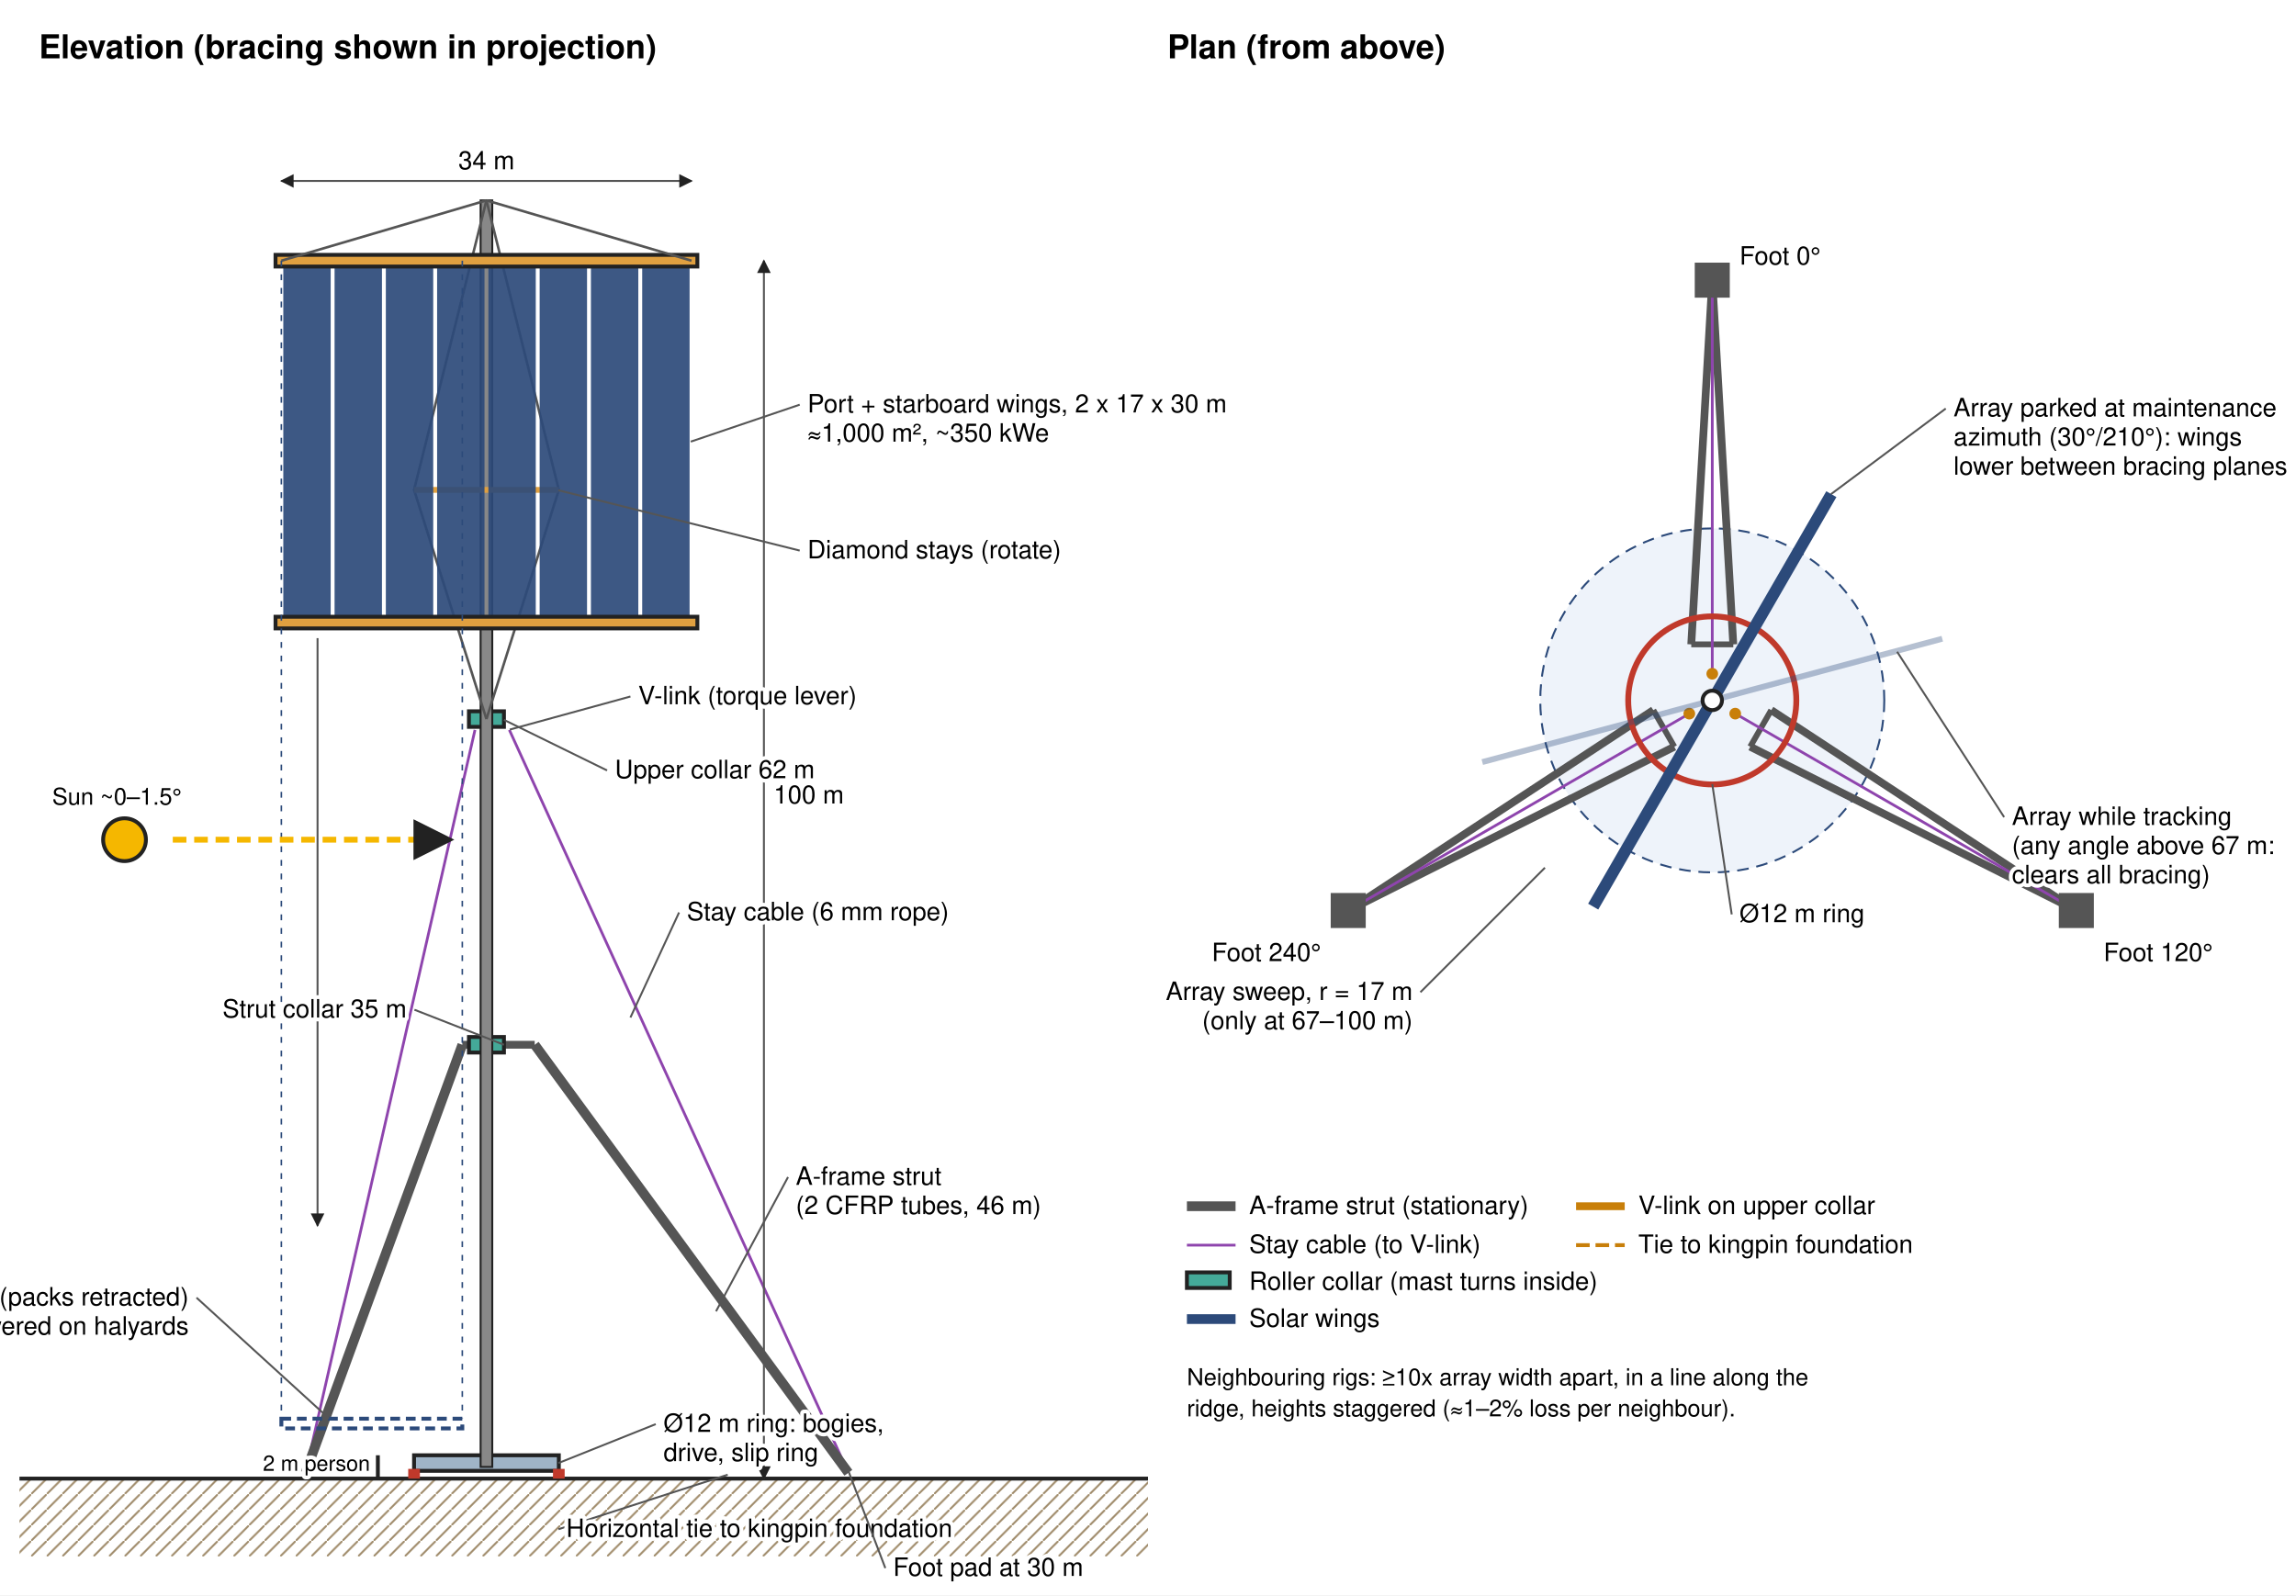
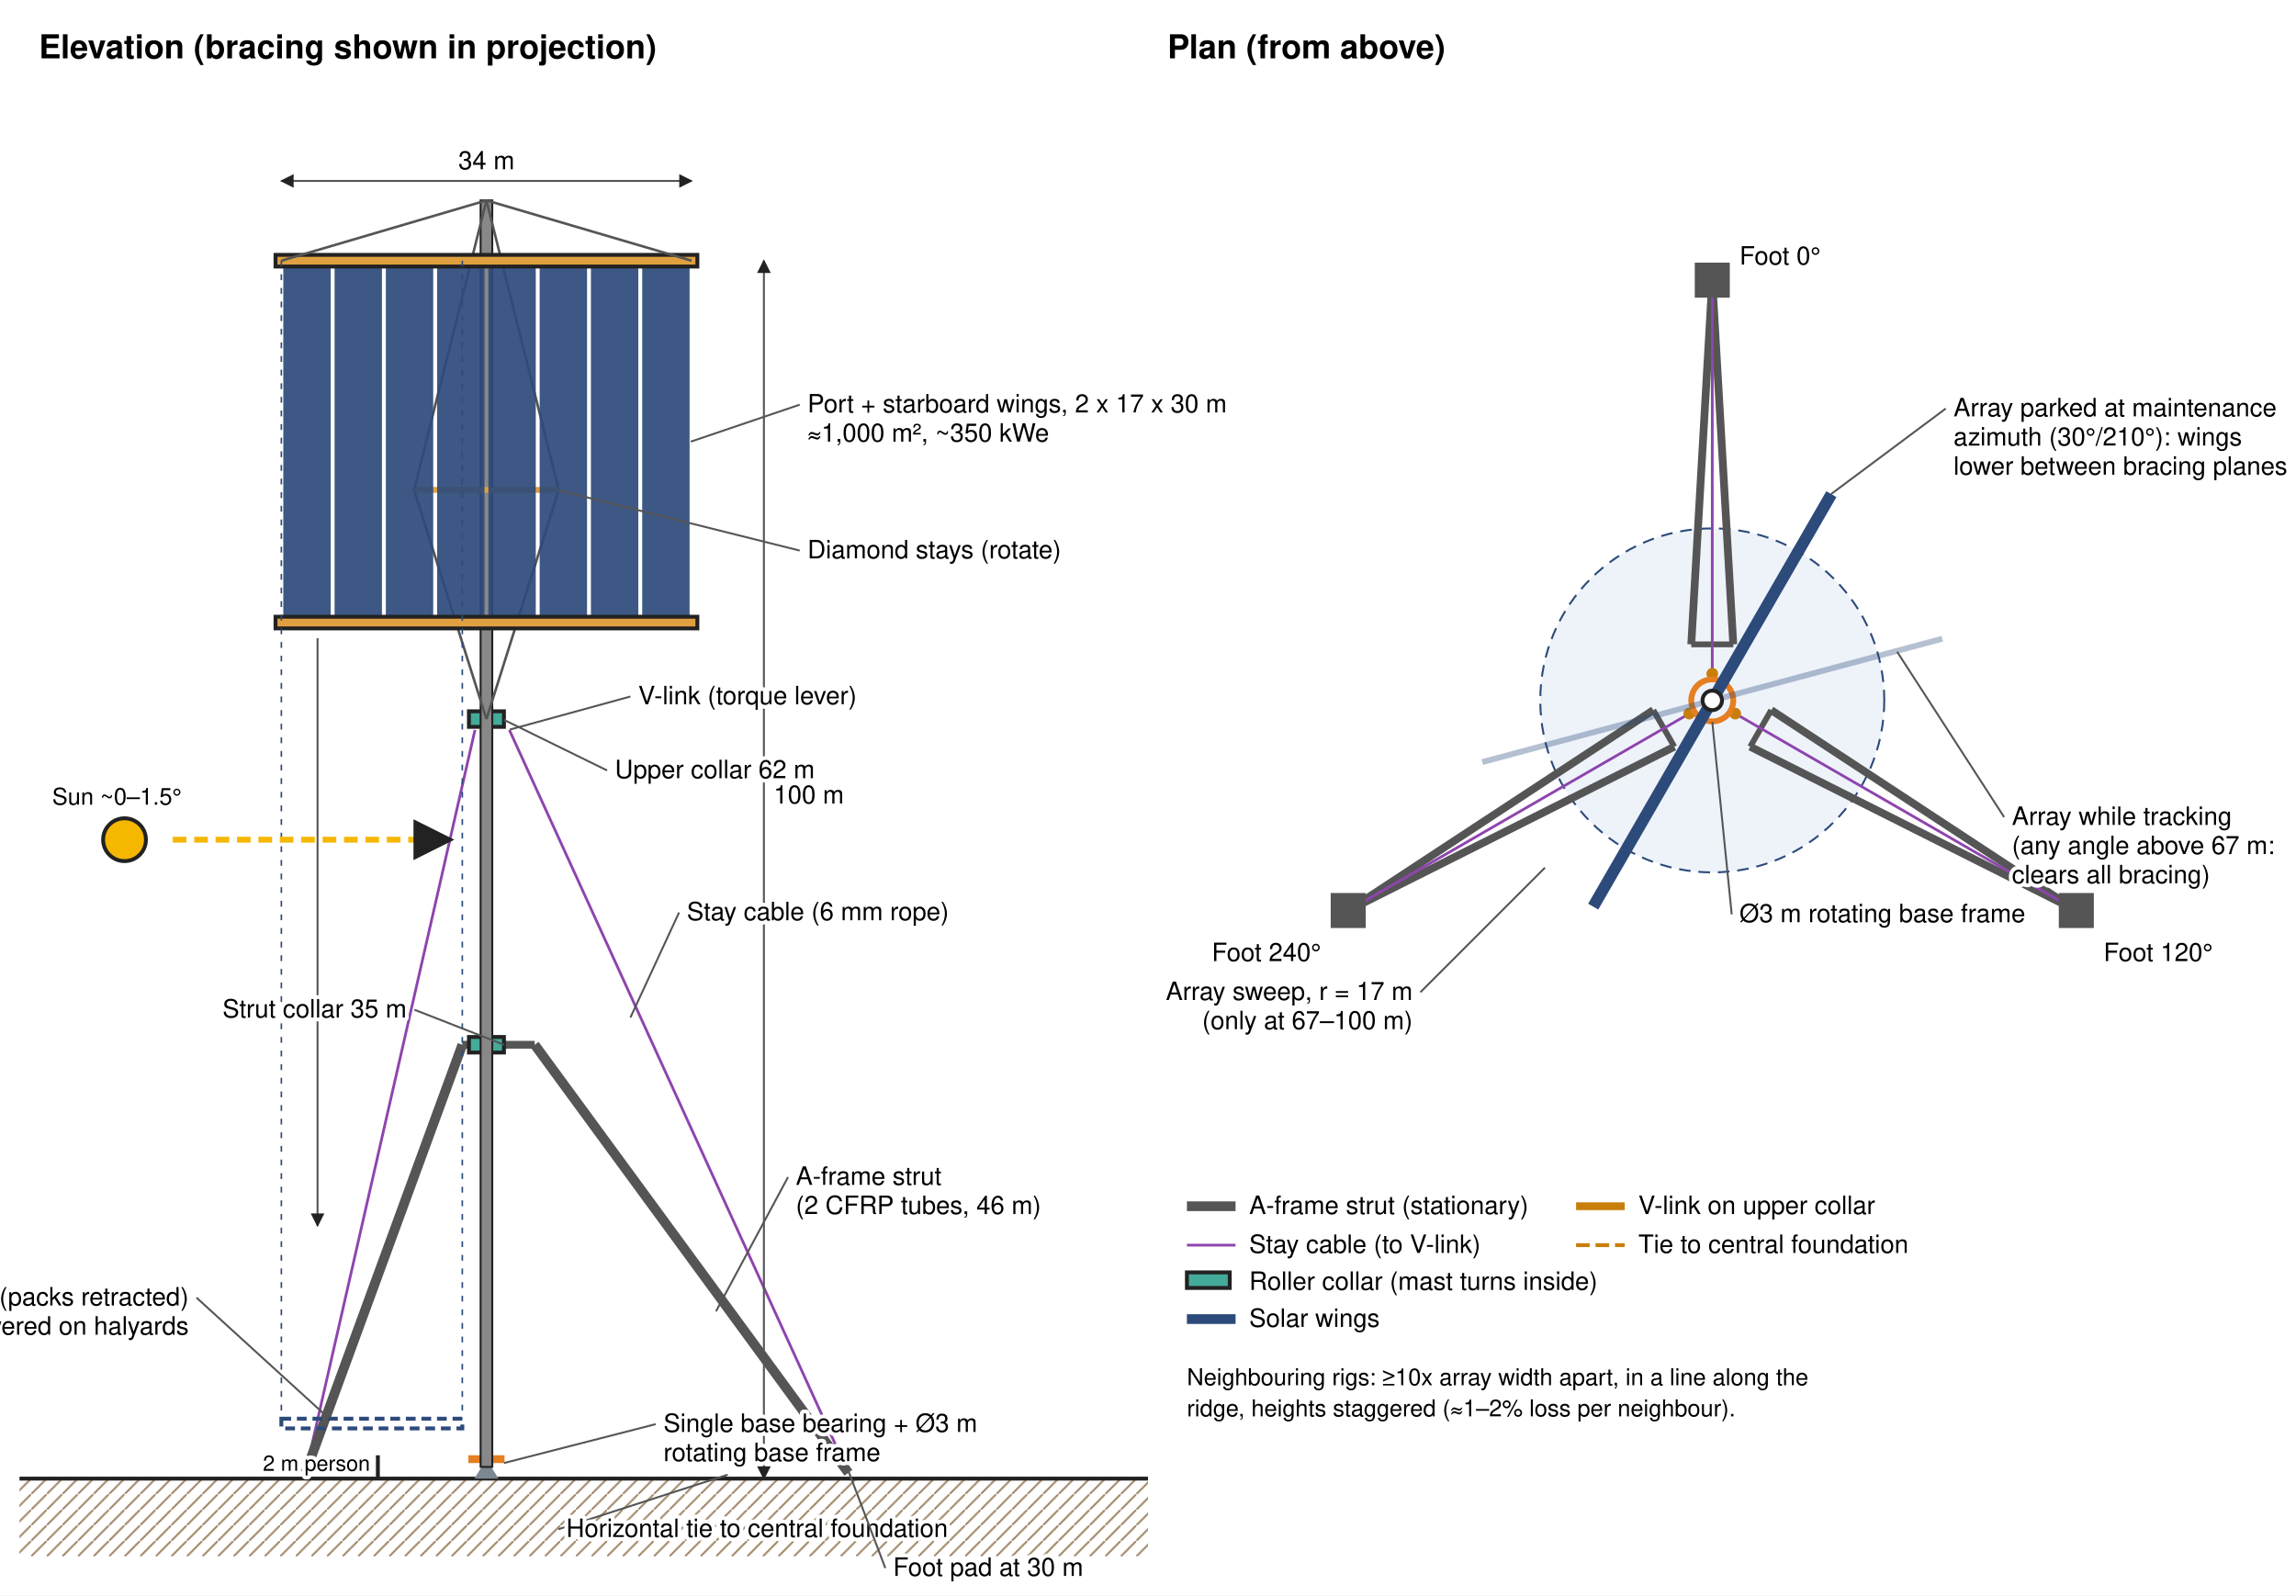
<svg xmlns="http://www.w3.org/2000/svg" viewBox="0 0 1180 820" font-family="Helvetica, Arial, sans-serif" font-size="13">
  <rect width="1180" height="820" fill="#fff" />
  <defs>
    <marker id="ar" viewBox="0 0 10 10" refX="9" refY="5" markerWidth="7" markerHeight="7" orient="auto-start-reverse">
      <path d="M0 0L10 5L0 10z" fill="#222" />
    </marker>
    <pattern id="g" width="8" height="8" patternUnits="userSpaceOnUse">
      <path d="M0 8L8 0" stroke="#a08c6c" />
    </pattern>
  </defs>
  <style>.s{stroke:#222;stroke-width:2}.l{stroke:#555;stroke-width:1;fill:none}.guy{stroke:#8e44ad;stroke-width:1.4}.c{stroke:#555;stroke-width:1.3}text{paint-order:stroke;stroke:#fff;stroke-width:4px;stroke-linejoin:round}.t{font-size:17px;font-weight:bold}</style>
  <text x="20" y="30" class="t">Elevation (bracing shown in projection)</text>
  <rect x="10" y="760" width="580" height="40" fill="url(#g)" />
  <line x1="10" y1="760" x2="590" y2="760" class="s" />
-   <rect x="212.8" y="748" width="74.4" height="8" fill="#9fb4c7" class="s" />
-   <rect x="209.8" y="755" width="6" height="5" fill="#c0392b" />
-   <rect x="284.2" y="755" width="6" height="5" fill="#c0392b" />
+   <rect x="240.7" y="748" width="18.6" height="4" fill="#e67e22" />
+   <path d="M243.8 760 L247.52 754 H252.48 L256.2 760 Z" fill="#7d8790" />
  <line x1="436.0" y1="757" x2="261.78" y2="375.18" class="guy" />
  <line x1="436.0" y1="757" x2="274.8" y2="537.0" stroke="#555" stroke-width="5" />
  <line x1="250.0" y1="537.0" x2="274.8" y2="537.0" stroke="#555" stroke-width="4" />
  <line x1="157.0" y1="757" x2="244.11" y2="375.18" class="guy" />
  <line x1="157.0" y1="757" x2="237.6" y2="537.0" stroke="#555" stroke-width="5" />
  <line x1="250.0" y1="537.0" x2="237.6" y2="537.0" stroke="#555" stroke-width="4" />
  <rect x="241.0" y="533.0" width="18" height="8" fill="#4a9" class="s" />
  <rect x="241.0" y="365.6" width="18" height="8" fill="#4a9" class="s" />
  <rect x="247.0" y="103.0" width="6" height="651.0" fill="#888" stroke="#222" />
  <polyline points="250.0,103.0 212.8,251.8 250.0,369.6" fill="none" class="c" />
  <polyline points="250.0,103.0 287.2,251.8 250.0,369.6" fill="none" class="c" />
  <line x1="212.8" y1="251.8" x2="287.2" y2="251.8" stroke="#e0a040" stroke-width="3" />
  <rect x="145.6" y="134.0" width="24.35" height="186.0" fill="#2c4a7a" opacity="0.92" />
  <rect x="171.95" y="134.0" width="24.35" height="186.0" fill="#2c4a7a" opacity="0.92" />
  <rect x="198.3" y="134.0" width="24.35" height="186.0" fill="#2c4a7a" opacity="0.92" />
  <rect x="224.65" y="134.0" width="24.35" height="186.0" fill="#2c4a7a" opacity="0.92" />
  <rect x="251.0" y="134.0" width="24.35" height="186.0" fill="#2c4a7a" opacity="0.92" />
  <rect x="277.35" y="134.0" width="24.35" height="186.0" fill="#2c4a7a" opacity="0.92" />
  <rect x="303.7" y="134.0" width="24.35" height="186.0" fill="#2c4a7a" opacity="0.92" />
  <rect x="330.05" y="134.0" width="24.35" height="186.0" fill="#2c4a7a" opacity="0.92" />
  <rect x="141.6" y="131.0" width="216.8" height="6" fill="#e0a040" class="s" />
  <rect x="141.6" y="317.0" width="216.8" height="6" fill="#e0a040" class="s" />
  <line x1="250.0" y1="103.0" x2="144.6" y2="134.0" class="c" />
  <line x1="250.0" y1="103.0" x2="355.4" y2="134.0" class="c" />
  <rect x="144.6" y="729.2" width="93.0" height="5" fill="none" stroke="#2c4a7a" stroke-width="2" stroke-dasharray="5 3" />
  <line x1="144.6" y1="134.0" x2="144.6" y2="729.2" stroke="#2c4a7a" stroke-width="0.8" stroke-dasharray="3 4" />
  <line x1="237.6" y1="134.0" x2="237.6" y2="729.2" stroke="#2c4a7a" stroke-width="0.8" stroke-dasharray="3 4" />
  <path d="M163.2 328.0V630.0" class="l" marker-end="url(#ar)" />
  <path d="M392.6 134.0V760" class="l" marker-start="url(#ar)" marker-end="url(#ar)" />
  <text x="397.6" y="413.0">100 m</text>
  <path d="M144.6 93.0H355.4" class="l" marker-start="url(#ar)" marker-end="url(#ar)" />
  <text x="250.0" y="87.0" text-anchor="middle">34 m</text>
  <path d="M355 227L411 208" class="l" />
  <text x="415" y="212" text-anchor="start">Port + starboard wings, 2 x 17 x 30 m</text>
  <text x="415" y="227" text-anchor="start">≈1,000 m², ~350 kWe</text>
  <path d="M287 252L411 283" class="l" />
  <text x="415" y="287" text-anchor="start">Diamond stays (rotate)</text>
  <path d="M259 370L312 396" class="l" />
  <text x="316" y="400" text-anchor="start">Upper collar 62 m</text>
  <path d="M262 375L324 358" class="l" />
  <text x="328" y="362" text-anchor="start">V-link (torque lever)</text>
  <path d="M259 537L213 519" class="l" />
  <text x="209" y="523" text-anchor="end">Strut collar 35 m</text>
  <path d="M324 523L349 469" class="l" />
  <text x="353" y="473" text-anchor="start">Stay cable (6 mm rope)</text>
  <path d="M368 674L405 605" class="l" />
  <text x="409" y="609" text-anchor="start">A-frame strut</text>
  <text x="409" y="624" text-anchor="start">(2 CFRP tubes, 46 m)</text>
  <path d="M374 758L287 786" class="l" />
-   <text x="291" y="790" text-anchor="start">Horizontal tie to kingpin foundation</text>
+   <text x="291" y="790" text-anchor="start">Horizontal tie to central foundation</text>
  <path d="M436 756L455 806" class="l" />
  <text x="459" y="810" text-anchor="start">Foot pad at 30 m</text>
  <path d="M169 729L101 667" class="l" />
  <text x="97" y="671" text-anchor="end">Wing (packs retracted)</text>
  <text x="97" y="686" text-anchor="end">lowered on halyards</text>
-   <path d="M287 752L337 732" class="l" />
-   <text x="341" y="736" text-anchor="start">Ø12 m ring: bogies,</text>
-   <text x="341" y="751" text-anchor="start">drive, slip ring</text>
+   <path d="M259 752L337 732" class="l" />
+   <text x="341" y="736" text-anchor="start">Single base bearing + Ø3 m</text>
+   <text x="341" y="751" text-anchor="start">rotating base frame</text>
  <line x1="194.2" y1="748" x2="194.2" y2="760" stroke="#222" stroke-width="2" />
  <text x="190.2" y="756" font-size="11" text-anchor="end">2 m person</text>
  <line x1="88.8" y1="431.6" x2="231.4" y2="431.6" stroke="#f5b700" stroke-width="3" stroke-dasharray="7 4" marker-end="url(#ar)" />
  <circle cx="64.0" cy="431.6" r="11" fill="#f5b700" class="s" />
  <text x="26.8" y="413.6" font-size="12">Sun ~0–1.5°</text>
  <text x="600" y="30" class="t">Plan (from above)</text>
  <circle cx="880" cy="360" r="88.4" fill="#eef3fa" stroke="#2c4a7a" stroke-dasharray="6 4" />
  <line x1="869.2" y1="331.2" x2="880.0" y2="144.0" stroke="#555" stroke-width="4" />
  <line x1="890.8" y1="331.2" x2="880.0" y2="144.0" stroke="#555" stroke-width="4" />
  <line x1="869.2" y1="331.2" x2="890.8" y2="331.2" stroke="#555" stroke-width="3" />
  <line x1="880.0" y1="346.3" x2="880.0" y2="144.0" class="guy" />
  <circle cx="880.0" cy="346.3" r="3" fill="#c87f0a" />
  <rect x="871.0" y="135.0" width="18" height="18" fill="#555" />
  <text x="894.0" y="136.0" text-anchor="start">Foot 0°</text>
  <line x1="910.3" y1="365.0" x2="1067.1" y2="468.0" stroke="#555" stroke-width="4" />
  <line x1="899.5" y1="383.8" x2="1067.1" y2="468.0" stroke="#555" stroke-width="4" />
  <line x1="910.3" y1="365.0" x2="899.5" y2="383.8" stroke="#555" stroke-width="3" />
  <line x1="891.8" y1="366.8" x2="1067.1" y2="468.0" class="guy" />
  <circle cx="891.8" cy="366.8" r="3" fill="#c87f0a" />
  <rect x="1058.1" y="459.0" width="18" height="18" fill="#555" />
  <text x="1081.1" y="494.0" text-anchor="start">Foot 120°</text>
  <line x1="860.5" y1="383.8" x2="692.9" y2="468.0" stroke="#555" stroke-width="4" />
  <line x1="849.7" y1="365.0" x2="692.9" y2="468.0" stroke="#555" stroke-width="4" />
  <line x1="860.5" y1="383.8" x2="849.7" y2="365.0" stroke="#555" stroke-width="3" />
  <line x1="868.2" y1="366.8" x2="692.9" y2="468.0" class="guy" />
  <circle cx="868.2" cy="366.8" r="3" fill="#c87f0a" />
  <rect x="683.9" y="459.0" width="18" height="18" fill="#555" />
  <text x="678.9" y="494.0" text-anchor="end">Foot 240°</text>
-   <circle cx="880" cy="360" r="43.2" fill="none" stroke="#c0392b" stroke-width="3" />
+   <circle cx="880" cy="360" r="10.8" fill="none" stroke="#e67e22" stroke-width="3" />
  <line x1="818.8" y1="466.0" x2="941.2" y2="254.0" stroke="#2c4a7a" stroke-width="6" />
  <line x1="761.8" y1="391.7" x2="998.2" y2="328.3" stroke="#2c4a7a" stroke-width="3" opacity="0.35" />
  <circle cx="880" cy="360" r="5" fill="#fff" class="s" />
  <path d="M941 254L1000 210" class="l" />
  <text x="1004" y="214" text-anchor="start">Array parked at maintenance</text>
  <text x="1004" y="229" text-anchor="start">azimuth (30°/210°): wings</text>
  <text x="1004" y="244" text-anchor="start">lower between bracing planes</text>
  <path d="M975 335L1030 420" class="l" />
  <text x="1034" y="424" text-anchor="start">Array while tracking</text>
  <text x="1034" y="439" text-anchor="start">(any angle above 67 m:</text>
  <text x="1034" y="454" text-anchor="start">clears all bracing)</text>
  <path d="M794 446L730 510" class="l" />
  <text x="726" y="514" text-anchor="end">Array sweep, r = 17 m</text>
  <text x="726" y="529" text-anchor="end">(only at 67–100 m)</text>
-   <path d="M880 403L890 470" class="l" />
-   <text x="894" y="474" text-anchor="start">Ø12 m ring</text>
+   <path d="M880 371L890 470" class="l" />
+   <text x="894" y="474" text-anchor="start">Ø3 m rotating base frame</text>
  <line x1="610" y1="620" x2="635" y2="620" stroke="#555" stroke-width="5" />
  <text x="642" y="624">A-frame strut (stationary)</text>
  <line x1="810" y1="620" x2="835" y2="620" stroke="#c87f0a" stroke-width="4" />
  <text x="842" y="624">V-link on upper collar</text>
  <line x1="610" y1="640" x2="635" y2="640" class="guy" />
  <text x="642" y="644">Stay cable (to V-link)</text>
  <line x1="810" y1="640" x2="835" y2="640" stroke="#c87f0a" stroke-width="2" stroke-dasharray="7 3" />
-   <text x="842" y="644">Tie to kingpin foundation</text>
+   <text x="842" y="644">Tie to central foundation</text>
  <rect x="610" y="654" width="22" height="8" fill="#4a9" class="s" />
  <text x="642" y="663">Roller collar (mast turns inside)</text>
  <line x1="610" y1="678" x2="635" y2="678" stroke="#2c4a7a" stroke-width="5" />
  <text x="642" y="682">Solar wings</text>
  <text x="610" y="712" font-size="12">Neighbouring rigs: ≥10x array width apart, in a line along the</text>
  <text x="610" y="728" font-size="12">ridge, heights staggered (≈1–2% loss per neighbour).</text>
</svg>
